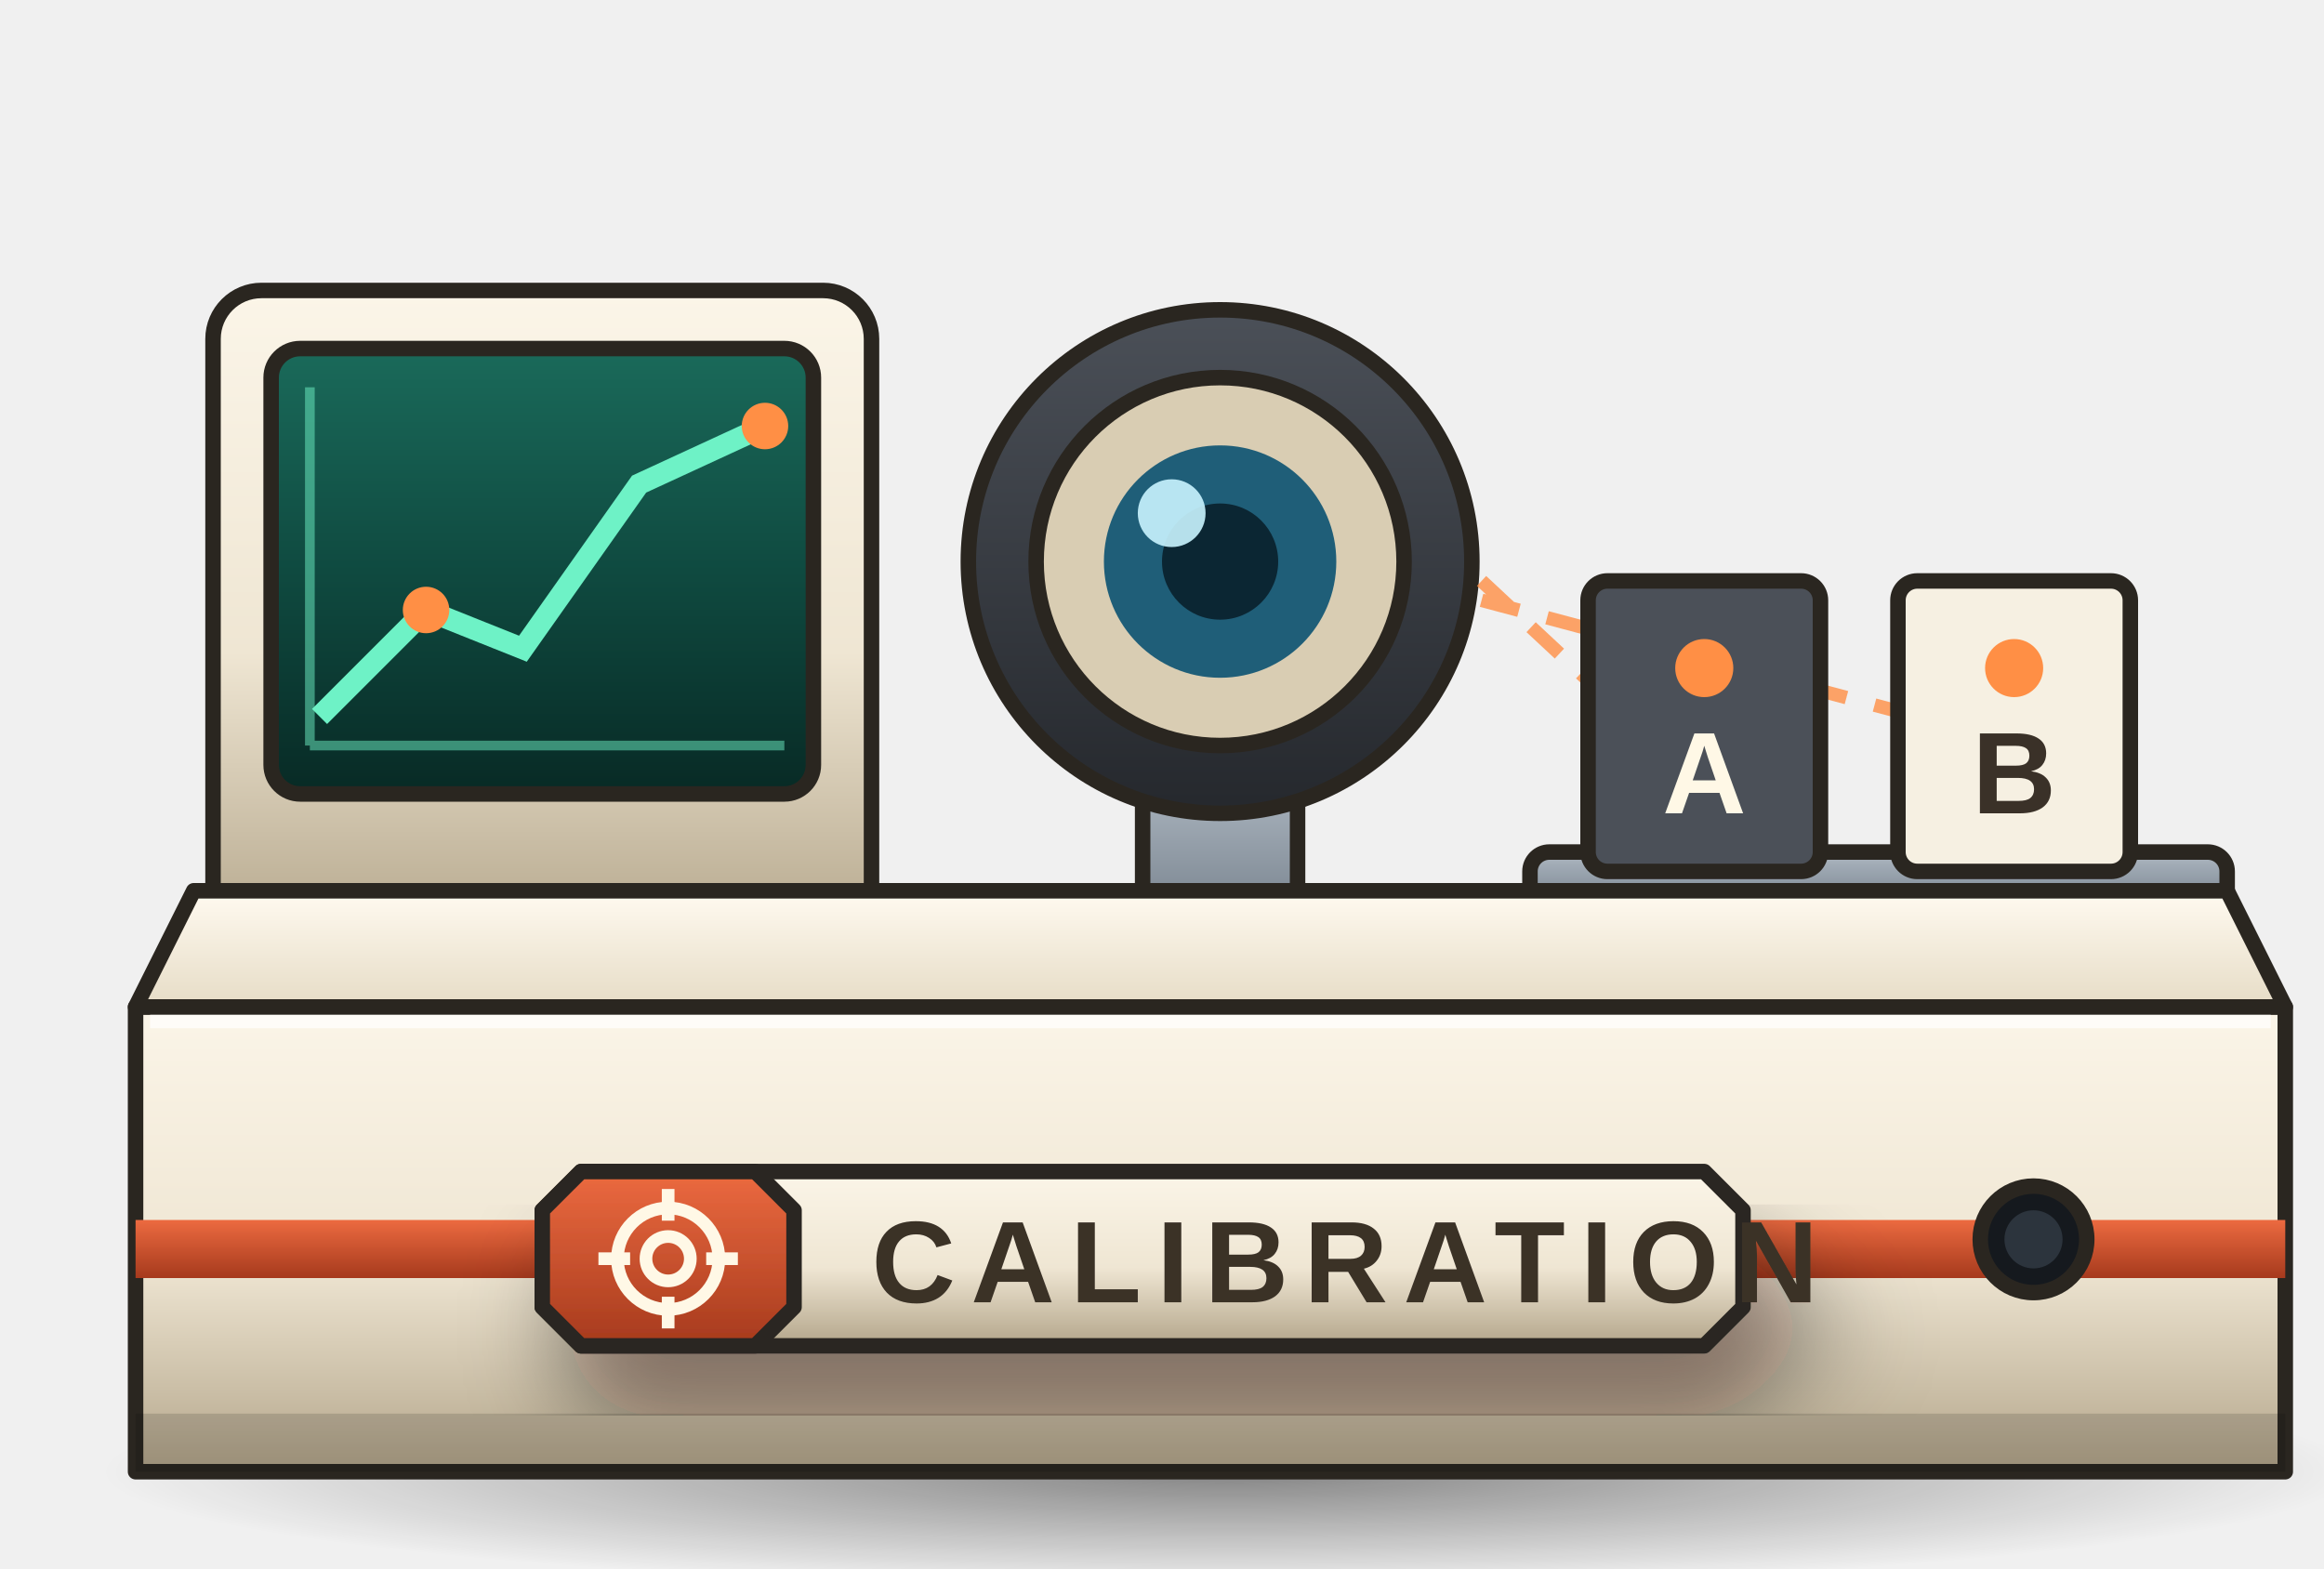
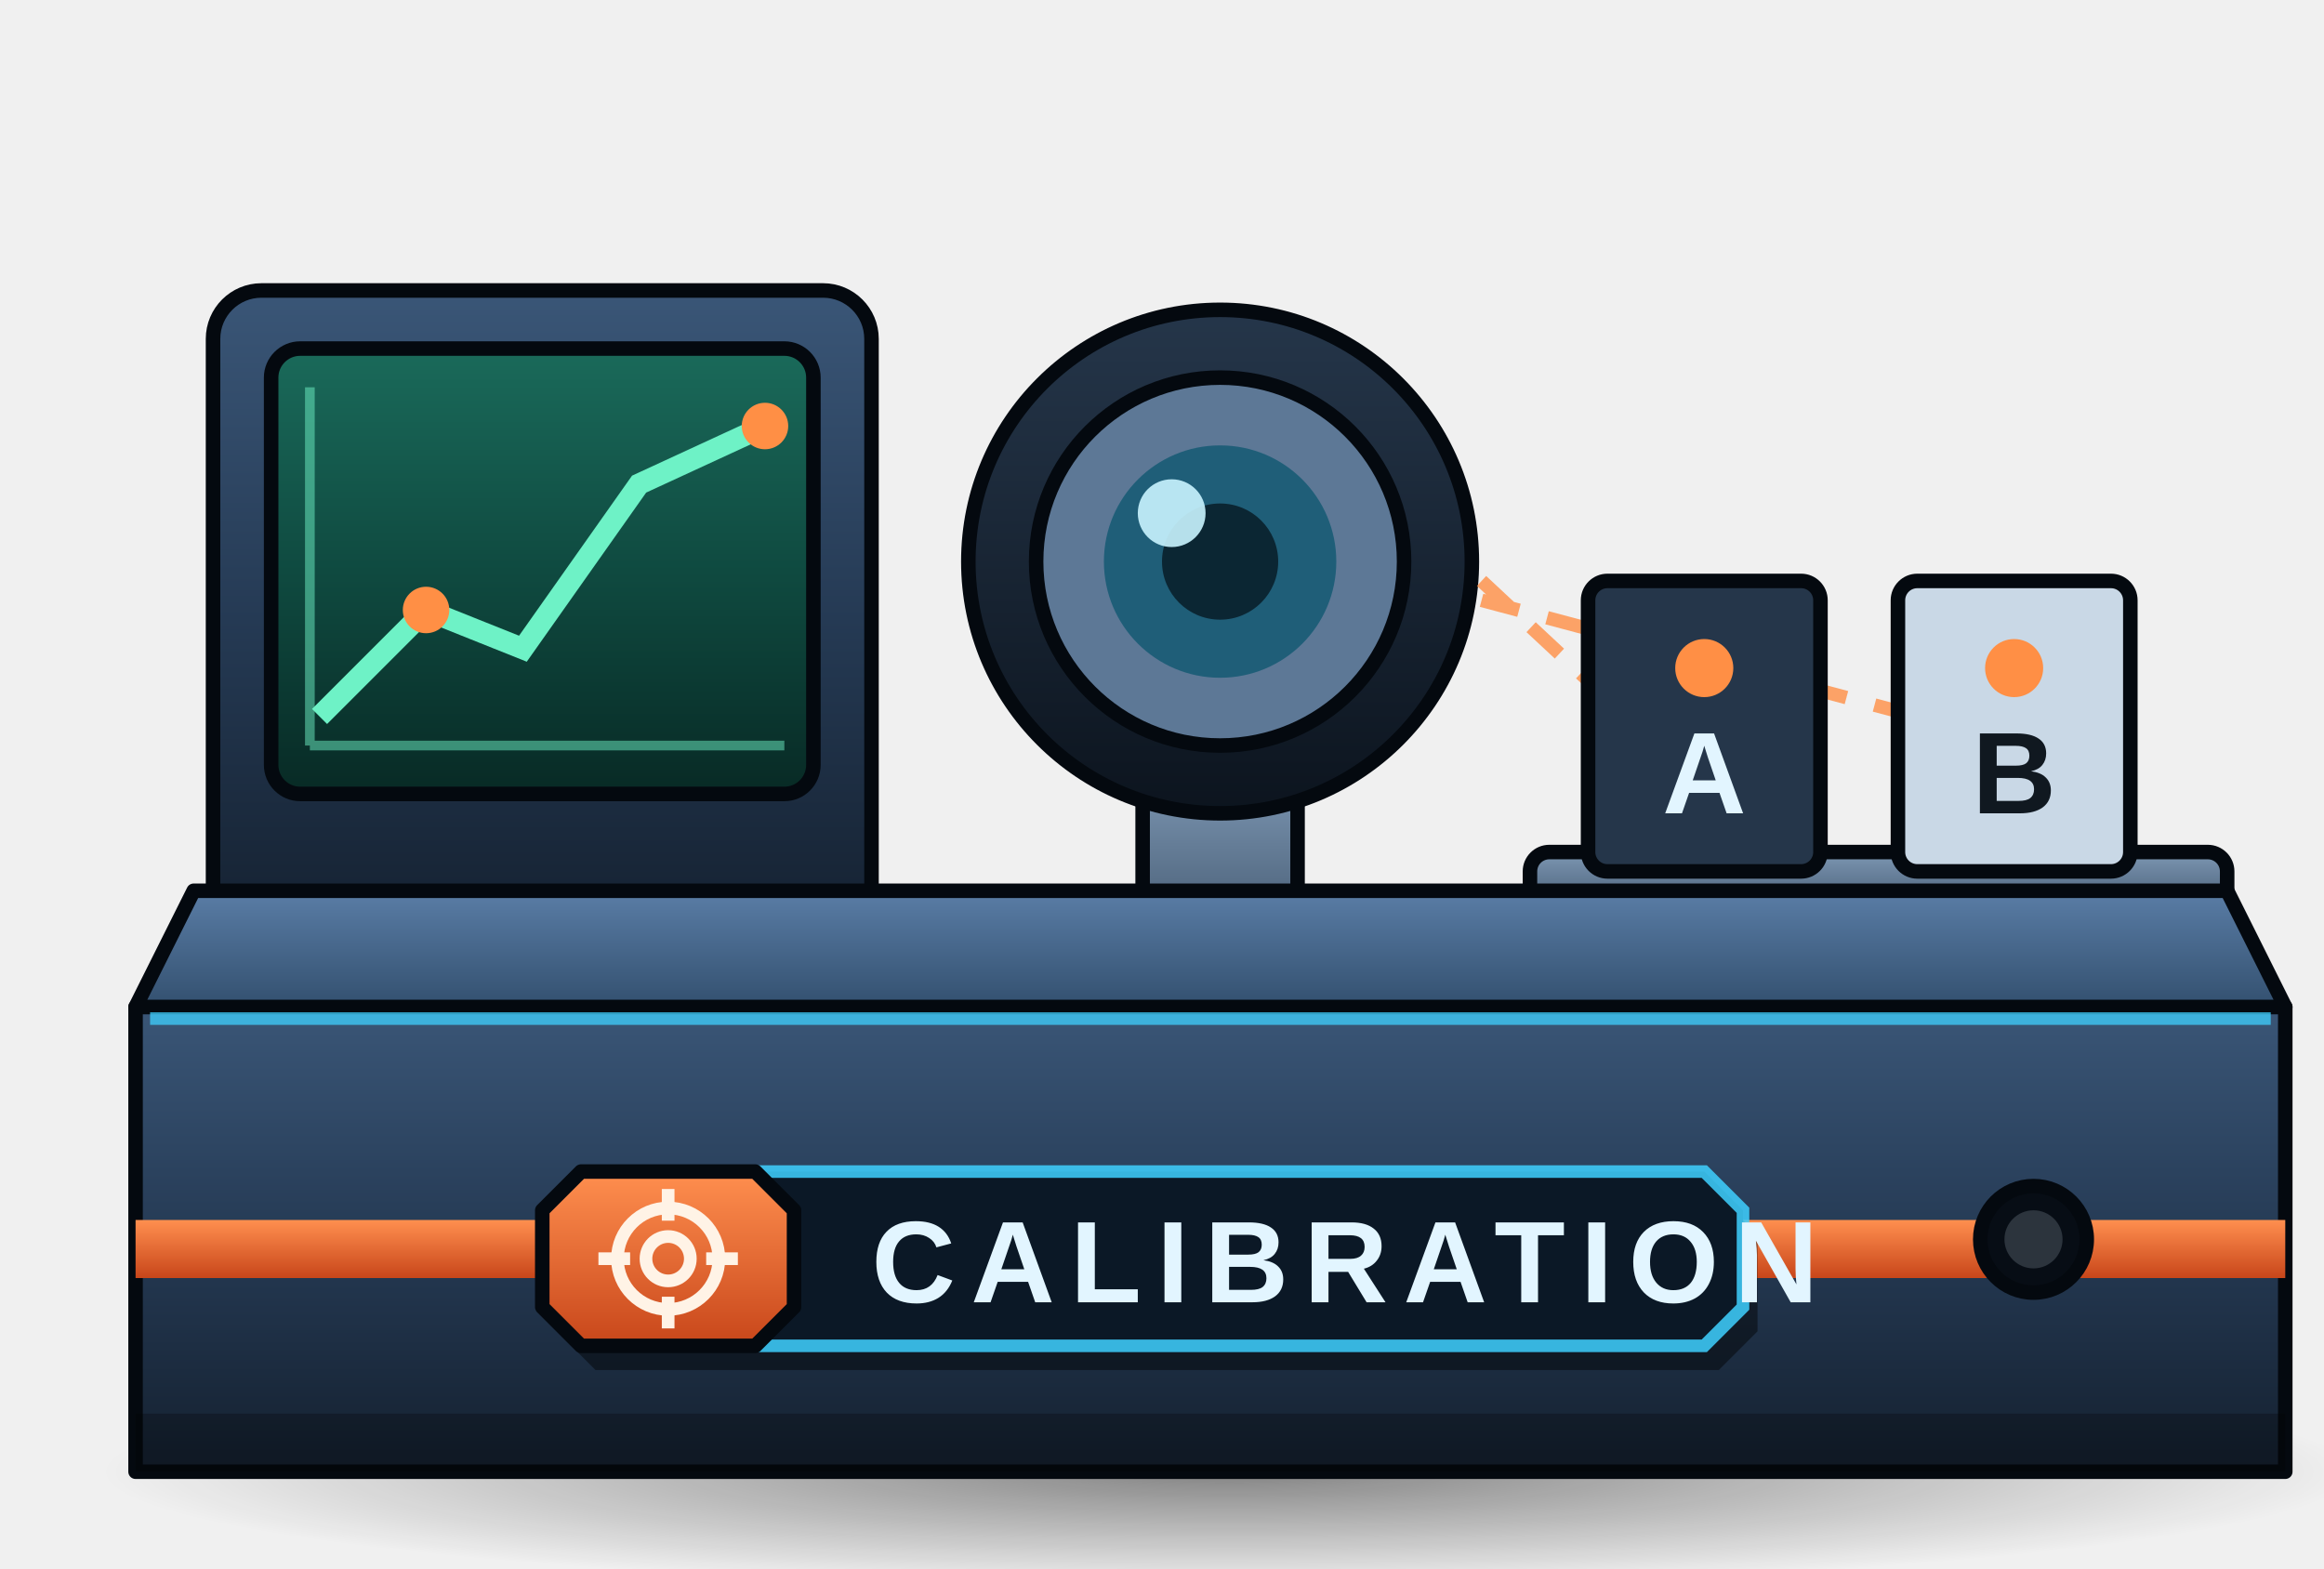
<svg xmlns="http://www.w3.org/2000/svg" viewBox="0 0 240 162" width="240" height="162">
  <defs>
    <linearGradient id="cream" x1="0" y1="0" x2="0" y2="1">
      <stop offset="0" stop-color="#fbf5e8" />
      <stop offset=".55" stop-color="#efe6d3" />
      <stop offset="1" stop-color="#b3a58a" />
    </linearGradient>
    <linearGradient id="creamH" x1="0" y1="0" x2="1" y2="0">
      <stop offset="0" stop-color="#fbf5e8" />
      <stop offset=".6" stop-color="#d9cdb3" />
      <stop offset="1" stop-color="#b3a58a" />
    </linearGradient>
    <linearGradient id="creamTop" x1="0" y1="0" x2="0" y2="1">
      <stop offset="0" stop-color="#fffaf0" />
      <stop offset="1" stop-color="#e6dcc6" />
    </linearGradient>
    <linearGradient id="char" x1="0" y1="0" x2="0" y2="1">
      <stop offset="0" stop-color="#4b5058" />
      <stop offset="1" stop-color="#25282d" />
    </linearGradient>
    <linearGradient id="screen" x1="0" y1="0" x2="0" y2="1">
      <stop offset="0" stop-color="#1a6a5a" />
      <stop offset=".5" stop-color="#0f4a40" />
      <stop offset="1" stop-color="#082a25" />
    </linearGradient>
    <radialGradient id="screenGlow" cx=".5" cy=".5" r=".6">
      <stop offset="0" stop-color="#6ef2c6" stop-opacity=".35" />
      <stop offset="1" stop-color="#6ef2c6" stop-opacity="0" />
    </radialGradient>
    <linearGradient id="red" x1="0" y1="0" x2="0" y2="1">
      <stop offset="0" stop-color="#ec6a40" />
      <stop offset="1" stop-color="#a63a1d" />
    </linearGradient>
    <linearGradient id="yel" x1="0" y1="0" x2="0" y2="1">
      <stop offset="0" stop-color="#ffd25c" />
      <stop offset="1" stop-color="#a87a12" />
    </linearGradient>
    <linearGradient id="glassSheen" x1="0" y1="0" x2="1" y2="1">
      <stop offset="0" stop-color="#fff" stop-opacity=".16" />
      <stop offset=".35" stop-color="#fff" stop-opacity=".03" />
      <stop offset=".5" stop-color="#fff" stop-opacity=".09" />
      <stop offset=".62" stop-color="#fff" stop-opacity="0" />
    </linearGradient>
    <radialGradient id="lampGlow" cx=".5" cy=".5" r=".5">
      <stop offset="0" stop-color="#ffd9a0" stop-opacity=".55" />
      <stop offset="1" stop-color="#ffb066" stop-opacity="0" />
    </radialGradient>
    <radialGradient id="ao" cx=".5" cy=".5" r=".5">
      <stop offset="0" stop-color="#000" stop-opacity=".45" />
      <stop offset="1" stop-color="#000" stop-opacity="0" />
    </radialGradient>
    <filter id="soft" x="-20%" y="-20%" width="140%" height="140%">
      <feGaussianBlur stdDeviation="2.2" />
    </filter>
    <filter id="blur6" x="-50%" y="-50%" width="200%" height="200%">
      <feGaussianBlur stdDeviation="6" />
    </filter>
    <filter id="drop" x="-20%" y="-20%" width="140%" height="160%">
      <feDropShadow dx="3" dy="7" stdDeviation="5" flood-color="#1a0f05" flood-opacity=".45" />
    </filter>
    <linearGradient id="wallG" x1="0" y1="0" x2="0" y2="1">
-       <stop offset="0" stop-color="#e4decd" />
-       <stop offset=".7" stop-color="#d3cbb7" />
-       <stop offset="1" stop-color="#aca38d" />
+       <stop offset="0" stop-color="#1d3350" />
+       <stop offset=".55" stop-color="#162840" />
+       <stop offset="1" stop-color="#0d1a2a" />
+     </linearGradient>
+     <linearGradient id="panelG" x1="0" y1="0" x2="0" y2="1">
+       <stop offset="0" stop-color="#24405f" />
+       <stop offset="1" stop-color="#16293f" />
    </linearGradient>
    <linearGradient id="floorG" x1="0" y1="0" x2="0" y2="1">
-       <stop offset="0" stop-color="#66727f" />
-       <stop offset=".35" stop-color="#7c8996" />
-       <stop offset="1" stop-color="#606c79" />
+       <stop offset="0" stop-color="#172433" />
+       <stop offset=".4" stop-color="#1b2a3b" />
+       <stop offset="1" stop-color="#131e2b" />
+     </linearGradient>
+     <linearGradient id="hullH" x1="0" y1="0" x2="1" y2="0">
+       <stop offset="0" stop-color="#0a1522" />
+       <stop offset=".5" stop-color="#1c3048" />
+       <stop offset="1" stop-color="#0a1522" />
+     </linearGradient>
+     <linearGradient id="hullV" x1="0" y1="0" x2="0" y2="1">
+       <stop offset="0" stop-color="#22384f" />
+       <stop offset=".45" stop-color="#132235" />
+       <stop offset="1" stop-color="#070f1a" />
+     </linearGradient>
+     <linearGradient id="cab" x1="0" y1="0" x2="0" y2="1">
+       <stop offset="0" stop-color="#3a5677" />
+       <stop offset=".5" stop-color="#253a54" />
+       <stop offset="1" stop-color="#14202f" />
+     </linearGradient>
+     <linearGradient id="cabH" x1="0" y1="0" x2="1" y2="0">
+       <stop offset="0" stop-color="#3f5d80" />
+       <stop offset=".6" stop-color="#293f5a" />
+       <stop offset="1" stop-color="#162334" />
+     </linearGradient>
+     <linearGradient id="cabTop" x1="0" y1="0" x2="0" y2="1">
+       <stop offset="0" stop-color="#5a7da6" />
+       <stop offset="1" stop-color="#33506f" />
+     </linearGradient>
+     <linearGradient id="dark" x1="0" y1="0" x2="0" y2="1">
+       <stop offset="0" stop-color="#25364a" />
+       <stop offset="1" stop-color="#0c141e" />
+     </linearGradient>
+     <linearGradient id="acc" x1="0" y1="0" x2="0" y2="1">
+       <stop offset="0" stop-color="#ff8f4f" />
+       <stop offset="1" stop-color="#c8461a" />
    </linearGradient>
    <linearGradient id="steelTop" x1="0" y1="0" x2="0" y2="1">
-       <stop offset="0" stop-color="#93a0ad" />
-       <stop offset="1" stop-color="#6d7986" />
+       <stop offset="0" stop-color="#5d7896" />
+       <stop offset="1" stop-color="#354b63" />
    </linearGradient>
    <linearGradient id="steel" x1="0" y1="0" x2="0" y2="1">
-       <stop offset="0" stop-color="#aeb8c2" />
-       <stop offset="1" stop-color="#5f6a76" />
+       <stop offset="0" stop-color="#7d97b3" />
+       <stop offset="1" stop-color="#34485e" />
    </linearGradient>
    <linearGradient id="glassDark" x1="0" y1="0" x2="0" y2="1">
      <stop offset="0" stop-color="#12303f" />
      <stop offset="1" stop-color="#06131c" />
+     </linearGradient>
+     <linearGradient id="screenC" x1="0" y1="0" x2="0" y2="1">
+       <stop offset="0" stop-color="#14506e" />
+       <stop offset=".5" stop-color="#0d3650" />
+       <stop offset="1" stop-color="#071f30" />
    </linearGradient>
    <linearGradient id="coreG" x1="0" y1="0" x2="1" y2="0">
      <stop offset="0" stop-color="#06231f" />
      <stop offset=".5" stop-color="#1f8f76" />
      <stop offset="1" stop-color="#06231f" />
    </linearGradient>
    <linearGradient id="water" x1="0" y1="0" x2="0" y2="1">
      <stop offset="0" stop-color="#7fd6ee" />
      <stop offset="1" stop-color="#2b8fb5" />
    </linearGradient>
+     <linearGradient id="nutri" x1="0" y1="0" x2="0" y2="1">
+       <stop offset="0" stop-color="#a6e87a" />
+       <stop offset="1" stop-color="#3f9a4a" />
+     </linearGradient>
+     <linearGradient id="bag" x1="0" y1="0" x2="0" y2="1">
+       <stop offset="0" stop-color="#8fa5bb" />
+       <stop offset="1" stop-color="#566b82" />
+     </linearGradient>
+     <linearGradient id="rail" x1="0" y1="0" x2="0" y2="1">
+       <stop offset="0" stop-color="#63c3ff" />
+       <stop offset="1" stop-color="#1b6fb0" />
+     </linearGradient>
+     <linearGradient id="led" x1="0" y1="0" x2="0" y2="1">
+       <stop offset="0" stop-color="#ffffff" />
+       <stop offset="1" stop-color="#cfe6ff" />
+     </linearGradient>
    <linearGradient id="aoTop" x1="0" y1="0" x2="0" y2="1">
-       <stop offset="0" stop-color="#0b1118" stop-opacity=".6" />
-       <stop offset="1" stop-color="#0b1118" stop-opacity="0" />
+       <stop offset="0" stop-color="#03070c" stop-opacity=".7" />
+       <stop offset="1" stop-color="#03070c" stop-opacity="0" />
+     </linearGradient>
+     <linearGradient id="aoBot" x1="0" y1="1" x2="0" y2="0">
+       <stop offset="0" stop-color="#03070c" stop-opacity=".55" />
+       <stop offset="1" stop-color="#03070c" stop-opacity="0" />
    </linearGradient>
    <linearGradient id="aoL" x1="0" y1="0" x2="1" y2="0">
-       <stop offset="0" stop-color="#0b1118" stop-opacity=".5" />
-       <stop offset="1" stop-color="#0b1118" stop-opacity="0" />
+       <stop offset="0" stop-color="#03070c" stop-opacity=".6" />
+       <stop offset="1" stop-color="#03070c" stop-opacity="0" />
    </linearGradient>
    <linearGradient id="aoR" x1="1" y1="0" x2="0" y2="0">
-       <stop offset="0" stop-color="#0b1118" stop-opacity=".5" />
-       <stop offset="1" stop-color="#0b1118" stop-opacity="0" />
+       <stop offset="0" stop-color="#03070c" stop-opacity=".6" />
+       <stop offset="1" stop-color="#03070c" stop-opacity="0" />
    </linearGradient>
    <radialGradient id="pool" cx=".5" cy=".5" r=".5">
-       <stop offset="0" stop-color="#eaf6ff" stop-opacity=".2" />
-       <stop offset="1" stop-color="#eaf6ff" stop-opacity="0" />
+       <stop offset="0" stop-color="#bfe6ff" stop-opacity=".16" />
+       <stop offset="1" stop-color="#bfe6ff" stop-opacity="0" />
+     </radialGradient>
+     <radialGradient id="cyanGlow" cx=".5" cy=".5" r=".5">
+       <stop offset="0" stop-color="#3fd0ff" stop-opacity=".4" />
+       <stop offset="1" stop-color="#3fd0ff" stop-opacity="0" />
    </radialGradient>
    <radialGradient id="growGlow" cx=".5" cy=".5" r=".5">
-       <stop offset="0" stop-color="#ff9ad5" stop-opacity=".5" />
+       <stop offset="0" stop-color="#ffd6f0" stop-opacity=".5" />
      <stop offset="1" stop-color="#ff9ad5" stop-opacity="0" />
    </radialGradient>
-     <linearGradient id="pipe" x1="0" y1="0" x2="1" y2="0">
-       <stop offset="0" stop-color="#8a2c14" />
-       <stop offset=".4" stop-color="#e2683e" />
-       <stop offset="1" stop-color="#7a2410" />
-     </linearGradient>
-     <linearGradient id="pipeG" x1="0" y1="0" x2="1" y2="0">
-       <stop offset="0" stop-color="#3a3d42" />
-       <stop offset=".4" stop-color="#7d828a" />
-       <stop offset="1" stop-color="#2c2f33" />
-     </linearGradient>
-     <linearGradient id="pipeH" x1="0" y1="0" x2="0" y2="1">
-       <stop offset="0" stop-color="#8a2c14" />
-       <stop offset=".4" stop-color="#e2683e" />
-       <stop offset="1" stop-color="#7a2410" />
-     </linearGradient>
-     <linearGradient id="pipeGH" x1="0" y1="0" x2="0" y2="1">
-       <stop offset="0" stop-color="#3a3d42" />
-       <stop offset=".4" stop-color="#7d828a" />
-       <stop offset="1" stop-color="#2c2f33" />
-     </linearGradient>
+     <radialGradient id="warmGlow" cx=".5" cy=".5" r=".5">
+       <stop offset="0" stop-color="#ffd9a0" stop-opacity=".5" />
+       <stop offset="1" stop-color="#ffb066" stop-opacity="0" />
+     </radialGradient>
    <pattern id="haz" width="12" height="12" patternUnits="userSpaceOnUse" patternTransform="rotate(45)">
-       <rect width="12" height="12" fill="#e9b22c" />
-       <rect width="6" height="12" fill="#25282d" />
+       <rect width="12" height="12" fill="#ffb347" />
+       <rect width="6" height="12" fill="#101820" />
    </pattern>
    <pattern id="grip" width="9" height="9" patternUnits="userSpaceOnUse">
-       <circle cx="2.5" cy="2.5" r="1.1" fill="#dfe8f0" fill-opacity=".26" />
-       <circle cx="7" cy="7" r="1.1" fill="#10161d" fill-opacity=".3" />
+       <circle cx="2.5" cy="2.5" r="1.1" fill="#bfe6ff" fill-opacity=".2" />
+       <circle cx="7" cy="7" r="1.1" fill="#03070c" fill-opacity=".4" />
+     </pattern>
+     <pattern id="mesh" width="6" height="6" patternUnits="userSpaceOnUse">
+       <path d="M0 0 L6 6 M6 0 L0 6" stroke="#bfe6ff" stroke-opacity=".16" stroke-width=".8" />
+     </pattern>
+     <pattern id="cells" width="14" height="10" patternUnits="userSpaceOnUse">
+       <rect width="14" height="10" fill="#14284a" />
+       <rect x=".8" y=".8" width="12.4" height="8.4" fill="#1d3f74" />
+       <path d="M0 5 H14" stroke="#3f6fb0" stroke-opacity=".5" stroke-width=".6" />
    </pattern>
  </defs>
-   <g transform="translate(-880 -388)">
-     <ellipse cx="1007" cy="540" rx="118" ry="12" fill="url(#ao)" />
-     <rect x="902" y="418" width="68" height="68" rx="5" fill="url(#cream)" stroke="#2a2620" stroke-width="1.6" stroke-linejoin="round" />
-     <rect x="908" y="424" width="56" height="46" rx="3" fill="url(#screen)" stroke="#2a2620" stroke-width="1.6" stroke-linejoin="round" />
-     <path d="M913 462 L924 451 L934 455 L946 438 L959 432" stroke="#6ef2c6" stroke-width="2.2" fill="none" />
-     <circle cx="924" cy="451" r="2.4" fill="#ff8f45" />
-     <circle cx="959" cy="432" r="2.4" fill="#ff8f45" />
-     <path d="M912 465 H961 M912 428 V465" stroke="#6ef2c6" stroke-width="1" opacity=".5" />
-     <rect x="998" y="468" width="16" height="22" fill="url(#steel)" stroke="#2a2620" stroke-width="1.6" stroke-linejoin="round" />
-     <circle cx="1006" cy="446" r="26" fill="url(#char)" stroke="#2a2620" stroke-width="1.6" stroke-linejoin="round" />
-     <circle cx="1006" cy="446" r="19" fill="#d9cdb3" stroke="#2a2620" stroke-width="1.6" stroke-linejoin="round" />
-     <circle cx="1006" cy="446" r="12" fill="#1f5e78" />
-     <circle cx="1006" cy="446" r="6" fill="#0b2633" />
-     <circle cx="1001" cy="441" r="3.5" fill="#c9f4ff" opacity=".9" />
-     <path d="M1033 448 L1048 462 M1033 450 L1078 462" stroke="#ff8f45" stroke-width="1.4" stroke-dasharray="4 3" opacity=".8" />
-     <rect x="1038" y="476" width="72" height="8" rx="2" fill="url(#steel)" stroke="#2a2620" stroke-width="1.6" stroke-linejoin="round" />
-     <rect x="1044" y="448" width="24" height="30" rx="2" fill="#4b5058" stroke="#2a2620" stroke-width="1.6" stroke-linejoin="round" />
-     <text x="1056" y="472" text-anchor="middle" font-family="Barlow Condensed, Arial Narrow, Arial" font-weight="700" font-size="12" fill="#fff8e6">A</text>
-     <circle cx="1056" cy="457" r="3" fill="#ff8f45" />
-     <rect x="1076" y="448" width="24" height="30" rx="2" fill="#f6f0e2" stroke="#2a2620" stroke-width="1.6" stroke-linejoin="round" />
-     <text x="1088" y="472" text-anchor="middle" font-family="Barlow Condensed, Arial Narrow, Arial" font-weight="700" font-size="12" fill="#3a3128">B</text>
-     <circle cx="1088" cy="457" r="3" fill="#ff8f45" />
-     <path d="M894 492 L1116 492 L1116 540 L894 540 Z" fill="url(#cream)" stroke="#2a2620" stroke-width="1.6" stroke-linejoin="round" />
-     <path d="M894 492 L900 480 L1110 480 L1116 492 Z" fill="url(#creamTop)" stroke="#2a2620" stroke-width="1.6" stroke-linejoin="round" />
-     <path d="M895.5 493.5 L1114.5 493.5" stroke="#fff" stroke-opacity=".7" stroke-width="1.4" />
-     <rect x="894" y="534" width="222" height="6" fill="#000" opacity=".14" />
-     <rect x="894" y="514" width="222" height="6" fill="url(#red)" />
-     <circle cx="1090" cy="516" r="5.5" fill="#15191e" stroke="#2a2620" stroke-width="1.6" stroke-linejoin="round" />
-     <circle cx="1090" cy="516" r="3" fill="#2c343d" />
-     <g filter="url(#drop)">
-       <path d="M940 509 H1056 L1060 513 V523 L1056 527 H940 L936 523 V513 Z" fill="url(#cream)" stroke="#2a2620" stroke-width="1.6" stroke-linejoin="round" />
-       <path d="M940 509 H958 L962 513 V523 L958 527 H940 L936 523 V513 Z" fill="url(#red)" stroke="#2a2620" stroke-width="1.6" stroke-linejoin="round" />
-       <g transform="translate(949 518) scale(0.6545455)" fill="none" stroke="#fff8e6" stroke-width="2">
+   <g transform="translate(-972 -838)">
+     <ellipse cx="1099" cy="990" rx="118" ry="12" fill="url(#ao)" />
+     <rect x="994" y="868" width="68" height="68" rx="5" fill="url(#cab)" stroke="#04090f" stroke-width="1.5" stroke-linejoin="round" />
+     <rect x="1000" y="874" width="56" height="46" rx="3" fill="url(#screen)" stroke="#04090f" stroke-width="1.5" stroke-linejoin="round" />
+     <path d="M1005 912 L1016 901 L1026 905 L1038 888 L1051 882" stroke="#6ef2c6" stroke-width="2.2" fill="none" />
+     <circle cx="1016" cy="901" r="2.4" fill="#ff8f45" />
+     <circle cx="1051" cy="882" r="2.4" fill="#ff8f45" />
+     <path d="M1004 915 H1053 M1004 878 V915" stroke="#6ef2c6" stroke-width="1" opacity=".5" />
+     <rect x="1090" y="918" width="16" height="22" fill="url(#steel)" stroke="#04090f" stroke-width="1.5" stroke-linejoin="round" />
+     <circle cx="1098" cy="896" r="26" fill="url(#dark)" stroke="#04090f" stroke-width="1.5" stroke-linejoin="round" />
+     <circle cx="1098" cy="896" r="19" fill="#5d7896" stroke="#04090f" stroke-width="1.5" stroke-linejoin="round" />
+     <circle cx="1098" cy="896" r="12" fill="#1f5e78" />
+     <circle cx="1098" cy="896" r="6" fill="#0b2633" />
+     <circle cx="1093" cy="891" r="3.5" fill="#c9f4ff" opacity=".9" />
+     <path d="M1125 898 L1140 912 M1125 900 L1170 912" stroke="#ff8f45" stroke-width="1.4" stroke-dasharray="4 3" opacity=".8" />
+     <rect x="1130" y="926" width="72" height="8" rx="2" fill="url(#steel)" stroke="#04090f" stroke-width="1.5" stroke-linejoin="round" />
+     <rect x="1136" y="898" width="24" height="30" rx="2" fill="#25364a" stroke="#04090f" stroke-width="1.5" stroke-linejoin="round" />
+     <text x="1148" y="922" text-anchor="middle" font-family="Barlow Condensed, Arial Narrow, Arial" font-weight="700" font-size="12" fill="#e2f5ff">A</text>
+     <circle cx="1148" cy="907" r="3" fill="#ff8f45" />
+     <rect x="1168" y="898" width="24" height="30" rx="2" fill="#c9d8e6" stroke="#04090f" stroke-width="1.5" stroke-linejoin="round" />
+     <text x="1180" y="922" text-anchor="middle" font-family="Barlow Condensed, Arial Narrow, Arial" font-weight="700" font-size="12" fill="#101820">B</text>
+     <circle cx="1180" cy="907" r="3" fill="#ff8f45" />
+     <path d="M986 942 L1208 942 L1208 990 L986 990 Z" fill="url(#cab)" stroke="#04090f" stroke-width="1.5" stroke-linejoin="round" />
+     <path d="M986 942 L992 930 L1202 930 L1208 942 Z" fill="url(#cabTop)" stroke="#04090f" stroke-width="1.5" stroke-linejoin="round" />
+     <path d="M987.5 943.2 L1206.5 943.2" stroke="#3fd0ff" stroke-opacity=".75" stroke-width="1.3" />
+     <rect x="986" y="984" width="222" height="6" fill="#000" opacity=".25" />
+     <rect x="986" y="964" width="222" height="6" fill="url(#acc)" />
+     <circle cx="1182" cy="966" r="5.5" fill="#070d15" stroke="#04090f" stroke-width="1.5" stroke-linejoin="round" />
+     <circle cx="1182" cy="966" r="3" fill="#2c343d" />
+     <g>
+       <path d="M1033.5 961.5 H1149.5 L1153.5 965.5 V975.5 L1149.5 979.5 H1033.5 L1029.5 975.5 V965.5 Z" fill="#000" opacity=".45" />
+       <path d="M1032 959 H1148 L1152 963 V973 L1148 977 H1032 L1028 973 V963 Z" fill="#0b1826" stroke="#3fd0ff" stroke-opacity=".85" stroke-width="1.3" />
+       <path d="M1032 959 H1050 L1054 963 V973 L1050 977 H1032 L1028 973 V963 Z" fill="url(#acc)" stroke="#04090f" stroke-width="1.5" stroke-linejoin="round" />
+       <g transform="translate(1041 968) scale(0.6545455)" fill="none" stroke="#fff3e6" stroke-width="2">
        <circle r="8" />
        <circle r="3.5" />
        <path d="M-11 0 H-6 M6 0 H11 M0 -11 V-6 M0 6 V11" />
      </g>
-       <text x="970" y="522.5" font-family="Barlow Condensed, Arial Narrow, Arial" font-weight="700" font-size="12" letter-spacing="1.6" fill="#3a3128">CALIBRATION</text>
+       <text x="1062" y="972.5" font-family="Barlow Condensed, Arial Narrow, Arial" font-weight="700" font-size="12" letter-spacing="1.6" fill="#e2f5ff">CALIBRATION</text>
    </g>
  </g>
</svg>
